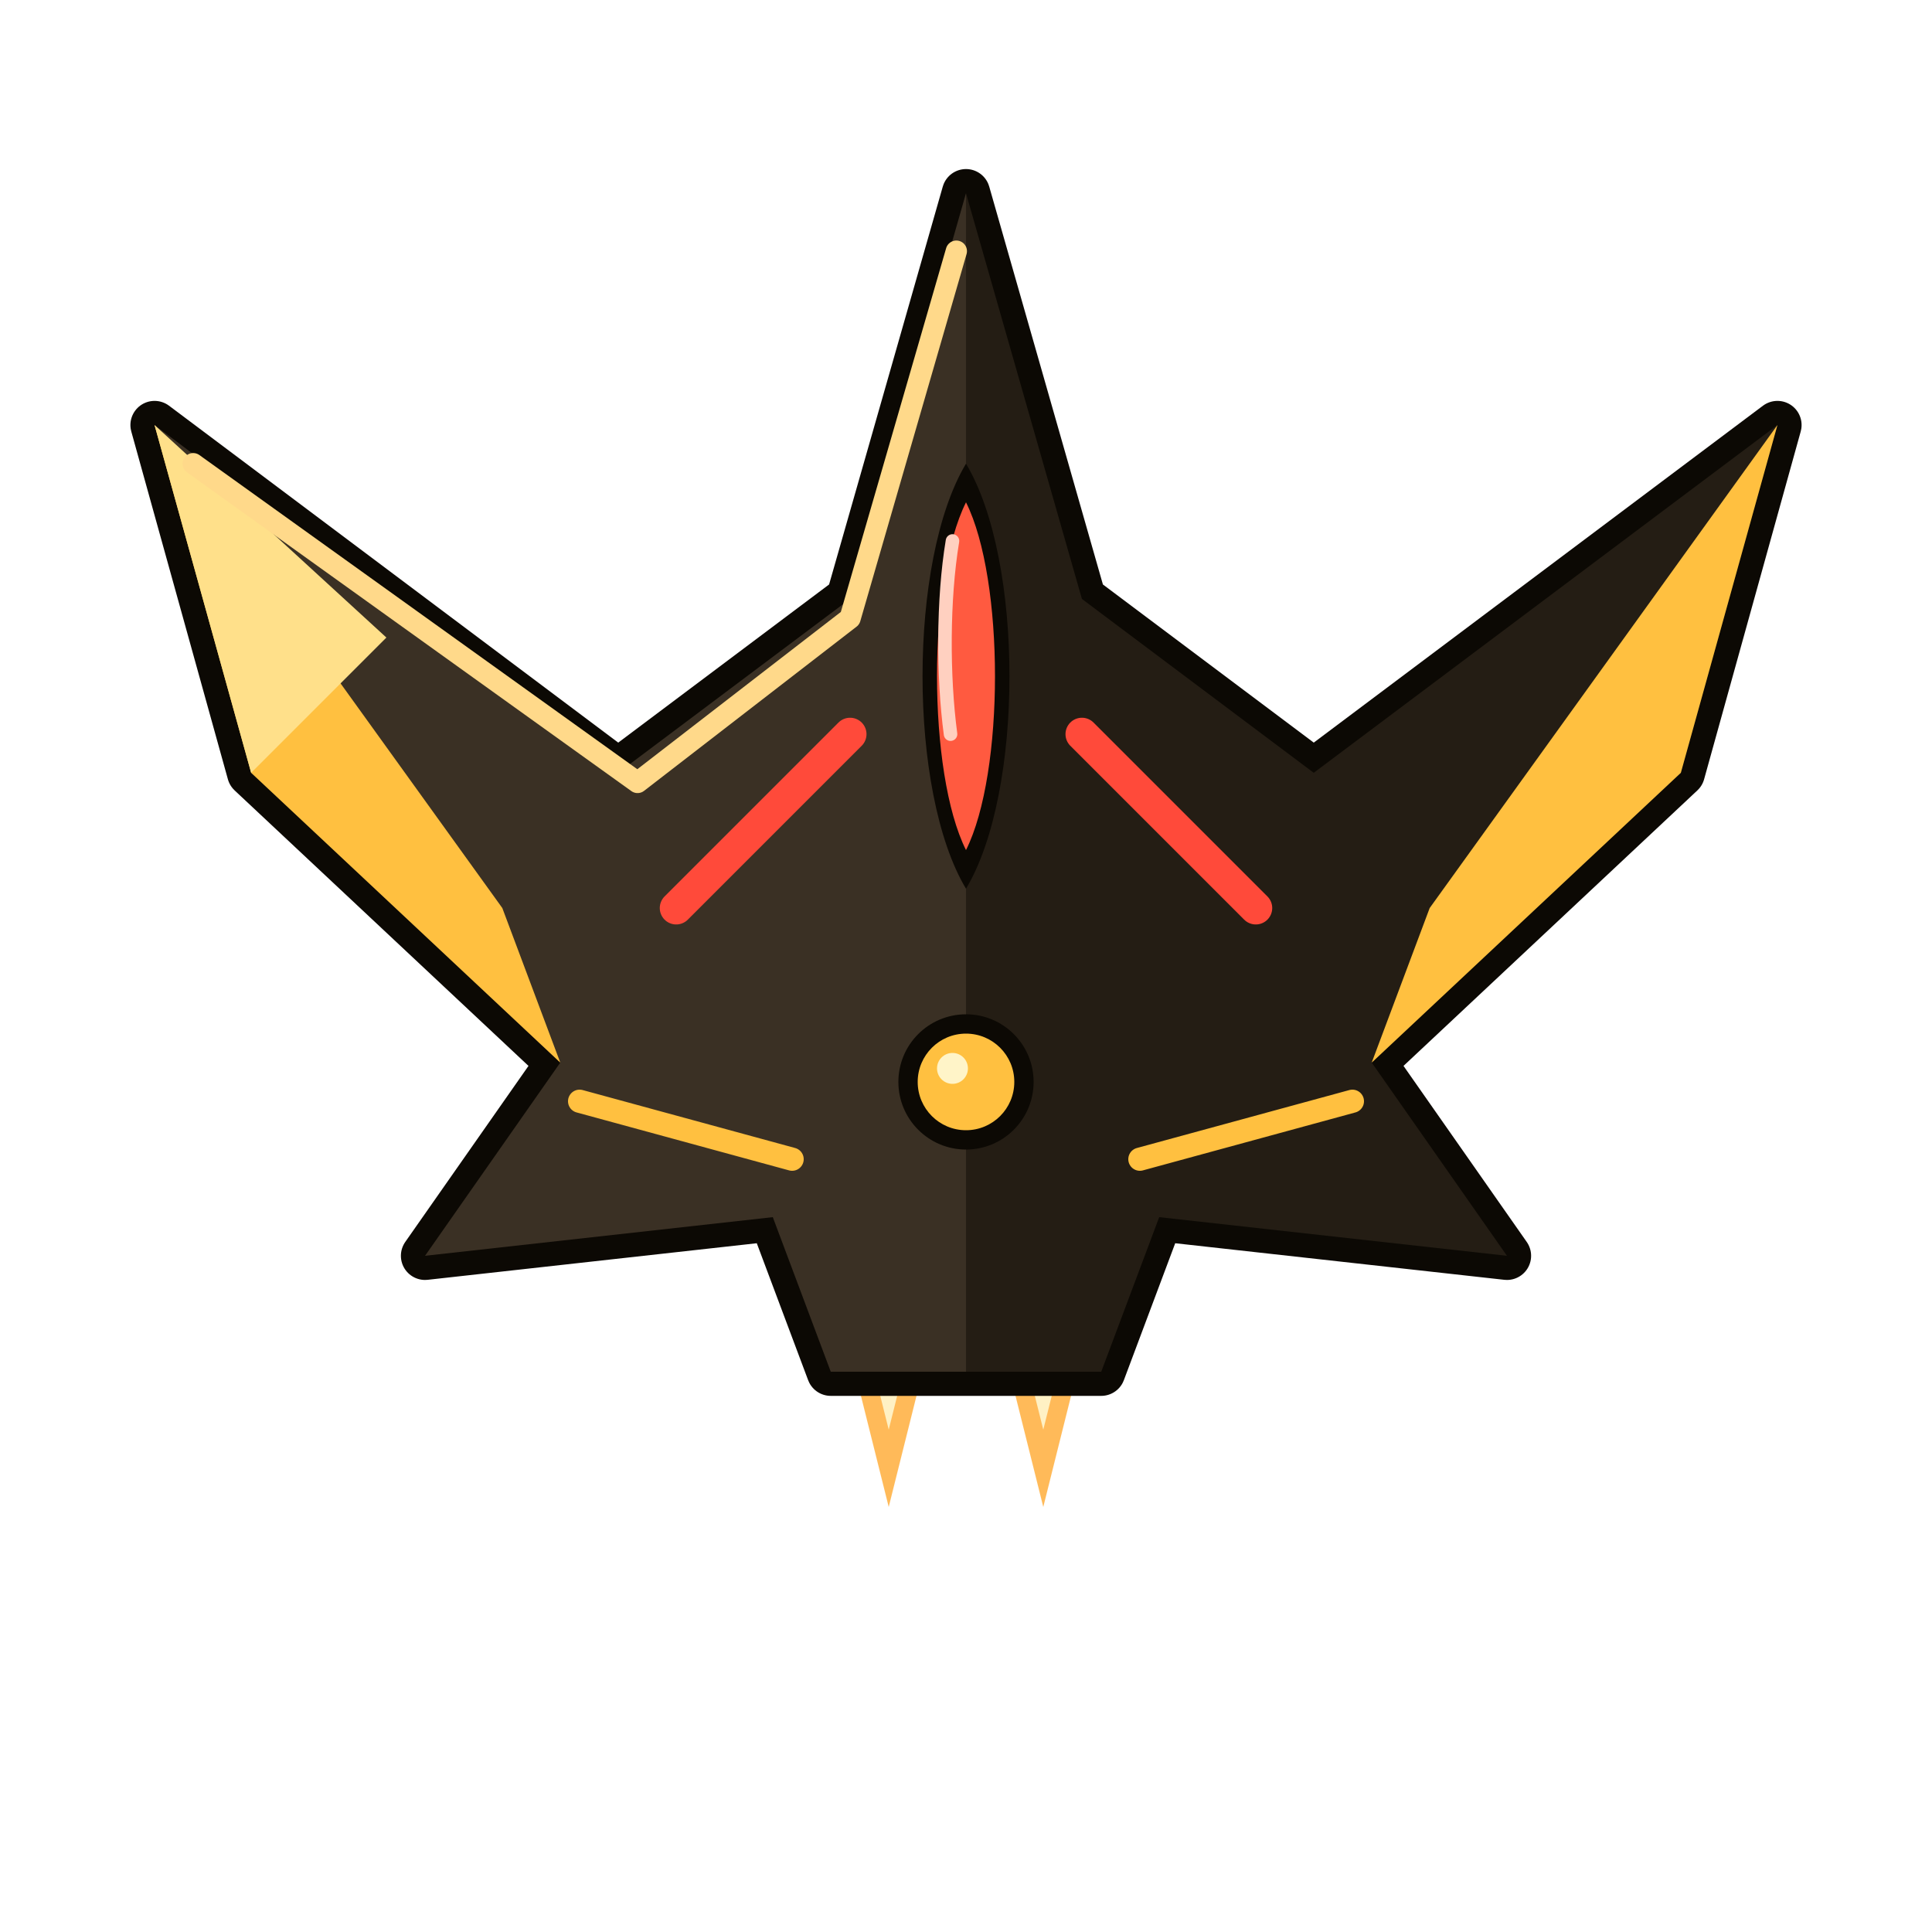
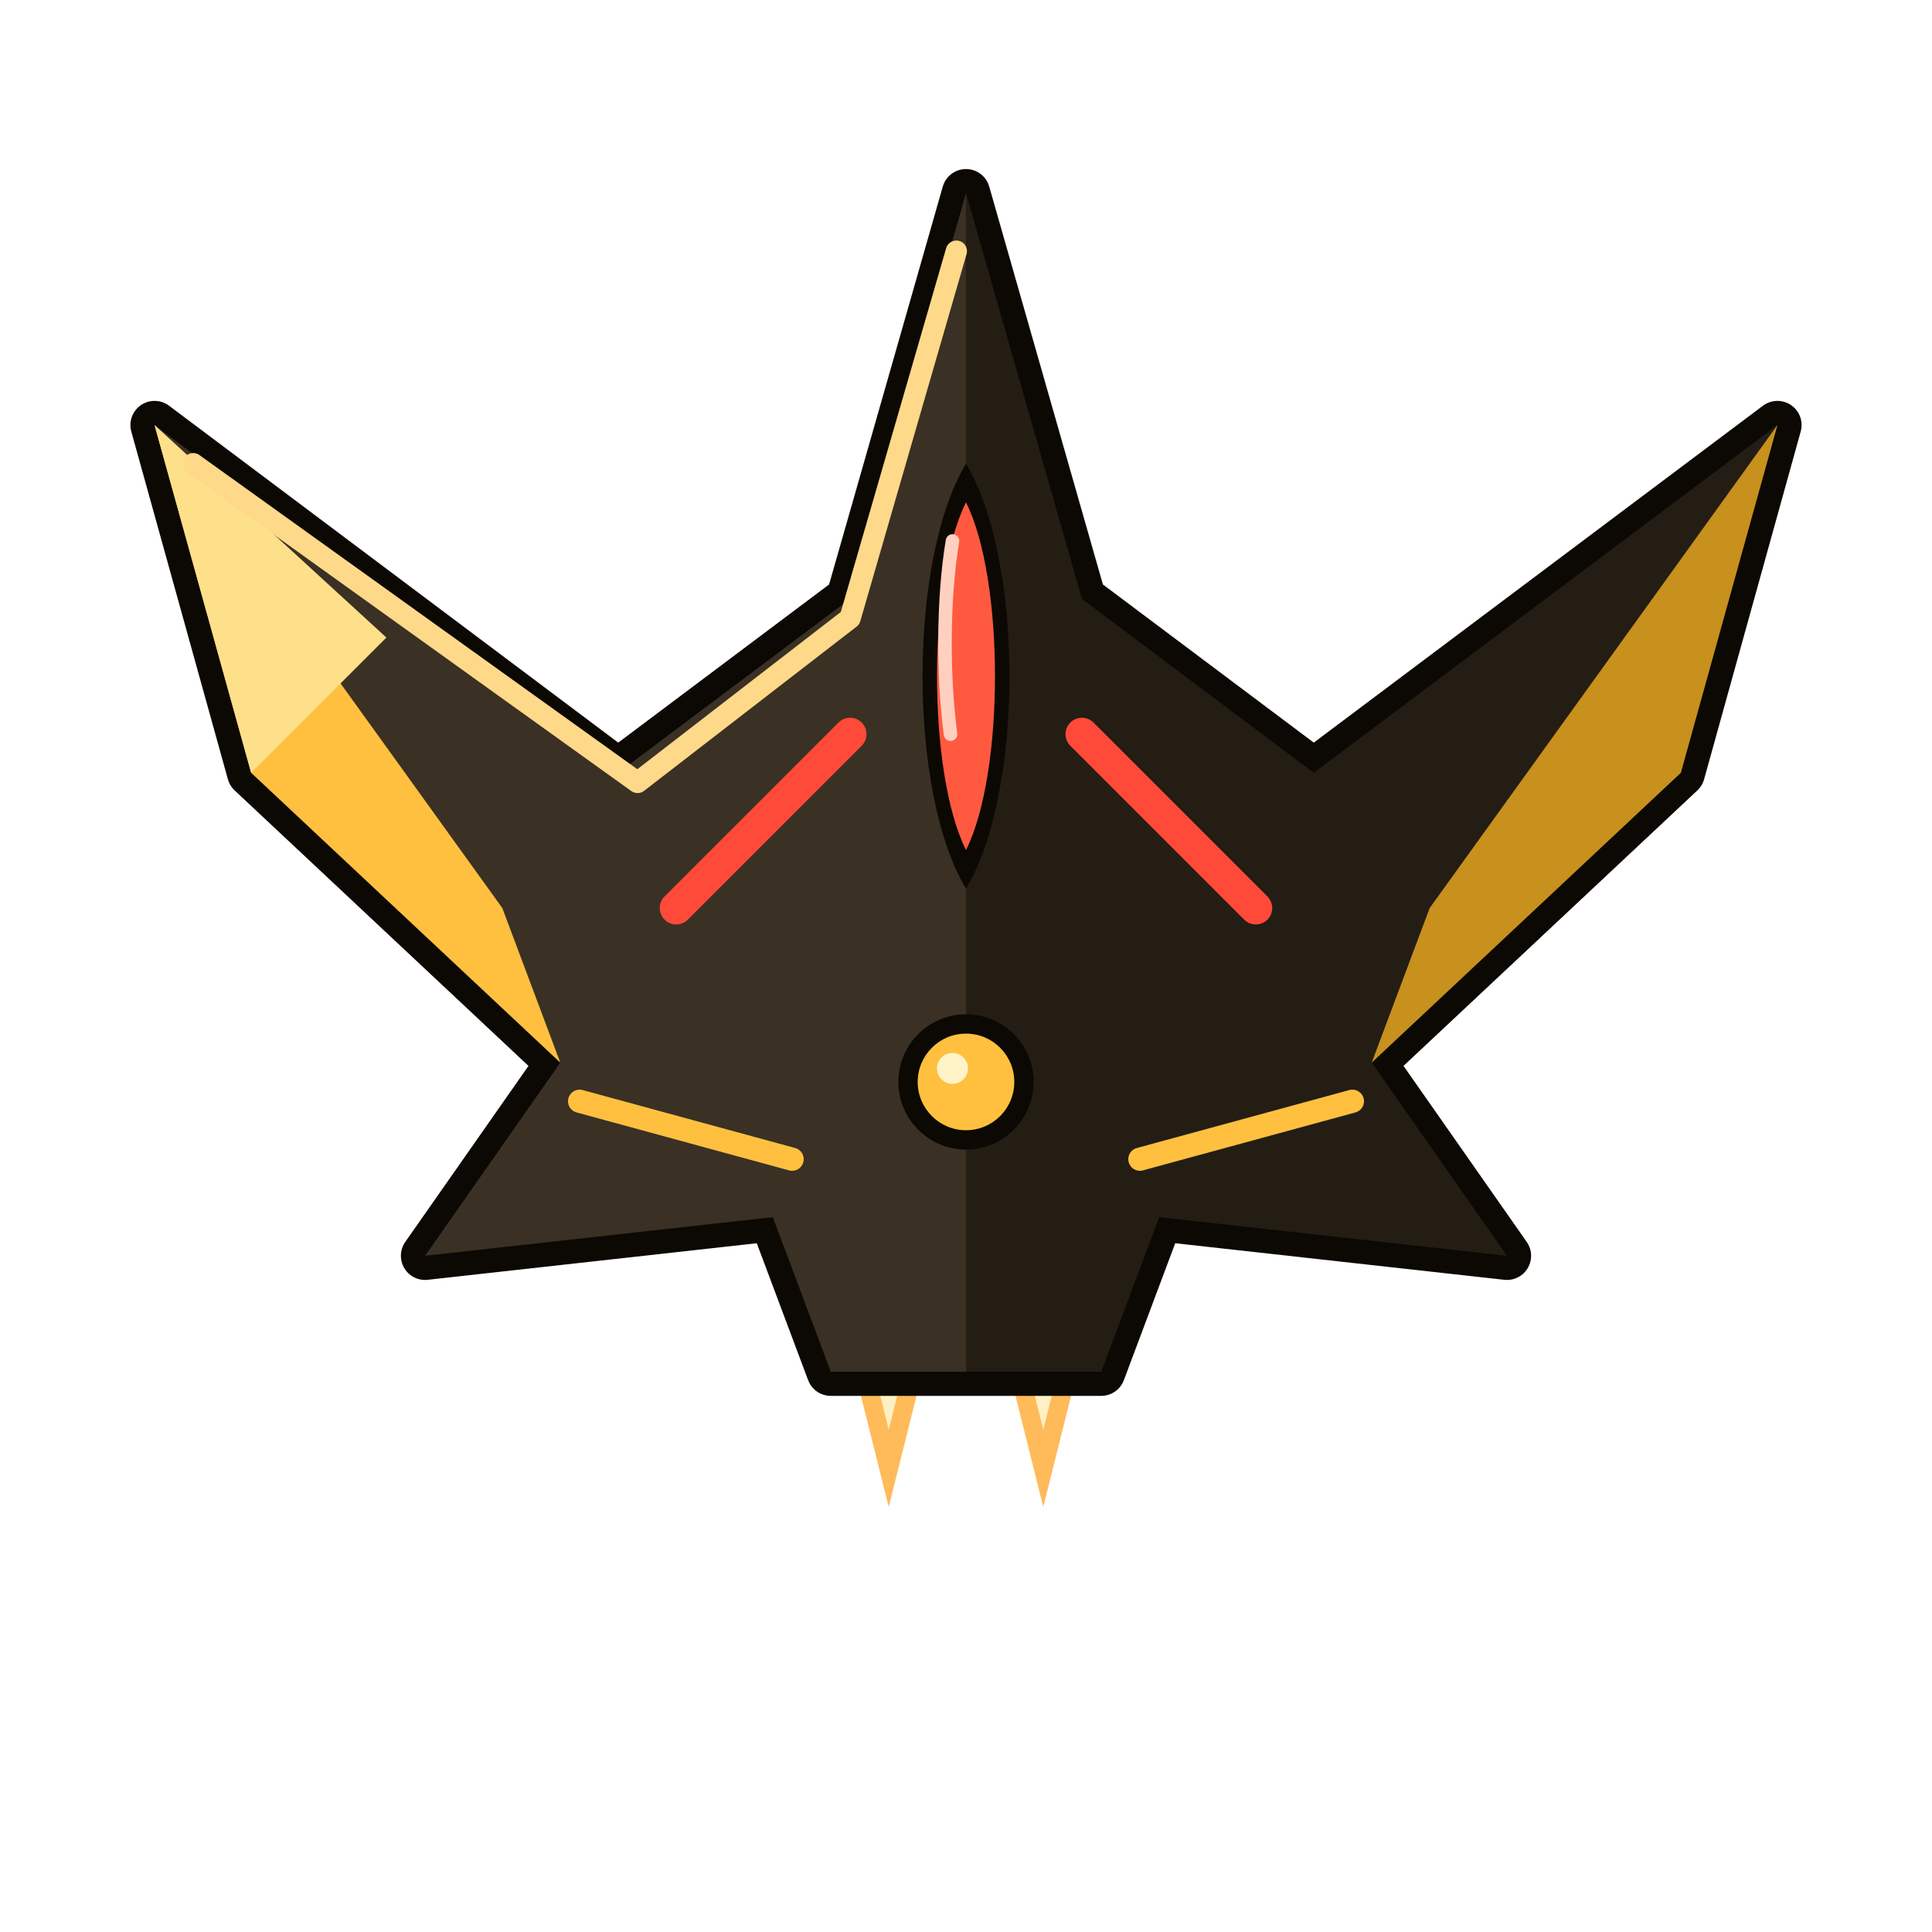
<svg xmlns="http://www.w3.org/2000/svg" viewBox="-100 -100 200 200">
  <g stroke-linejoin="round" stroke-linecap="round">
    <g id="flame">
      <path d="M-12,40 L-8,56 L-4,40 Z M4,40 L8,56 L12,40 Z" fill="#ffb347" opacity="0.9" />
      <path d="M-10,40 L-8,48 L-6,40 Z M6,40 L8,48 L10,40 Z" fill="#fff1c4" />
    </g>
    <path d="M0,-80 L12,-38 L36,-20 L84,-56 L74,-20 L42,10 L56,30 L20,26 L14,42 L-14,42 L-20,26 L-56,30 L-42,10 L-74,-20 L-84,-56 L-36,-20 L-12,-38 Z" fill="#0c0904" stroke="#0c0904" stroke-width="5" />
    <path d="M0,-80 L-12,-38 L-36,-20 L-84,-56 L-74,-20 L-42,10 L-56,30 L-20,26 L-14,42 L0,42 Z" fill="#3a3024" />
    <path d="M0,-80 L12,-38 L36,-20 L84,-56 L74,-20 L42,10 L56,30 L20,26 L14,42 L0,42 Z" fill="#241d14" />
-     <path d="M-84,-56 L-74,-20 L-42,10 L-48,-6 Z M84,-56 L74,-20 L42,10 L48,-6 Z" fill="#ffc040" />
+     <path d="M-84,-56 L-74,-20 L-42,10 L-48,-6 Z" fill="#ffc040" />
+     <path d="M84,-56 L74,-20 L42,10 L48,-6 Z" fill="#c8901c" />
    <path d="M-84,-56 L-74,-20 L-60,-34 Z" fill="#ffe08a" />
    <path d="M-1,-74 L-12,-36 L-34,-19 L-80,-52" stroke="#ffd98a" stroke-width="2.2" fill="none" />
    <path d="M-30,-6 L-12,-24 M30,-6 L12,-24" stroke="#ff4a3a" stroke-width="3.4" />
    <path d="M-40,14 L-18,20 M40,14 L18,20" stroke="#ffc040" stroke-width="2.4" />
    <path d="M0,-52 C6,-42 6,-18 0,-8 C-6,-18 -6,-42 0,-52 Z" fill="#0c0904" />
    <path d="M0,-48 C4,-40 4,-20 0,-12 C-4,-20 -4,-40 0,-48 Z" fill="#ff5a40" />
    <path d="M-1.4,-44 C-2.4,-38 -2.4,-30 -1.6,-24" stroke="#ffd0c0" stroke-width="1.4" fill="none" />
    <circle cx="0" cy="12" r="7" fill="#0c0904" />
    <circle cx="0" cy="12" r="5" fill="#ffc040" />
    <circle cx="-1.4" cy="10.6" r="1.6" fill="#fff4c8" />
  </g>
</svg>
